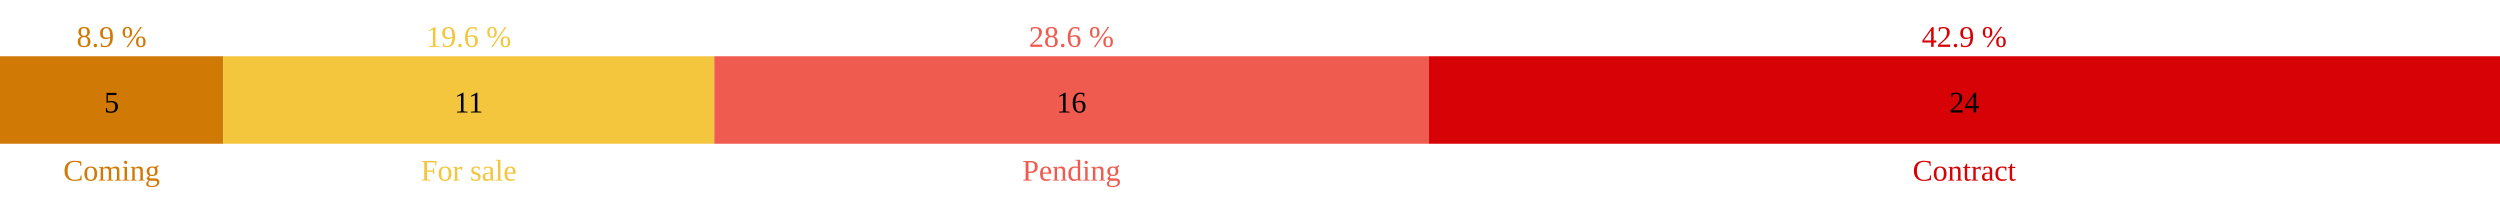
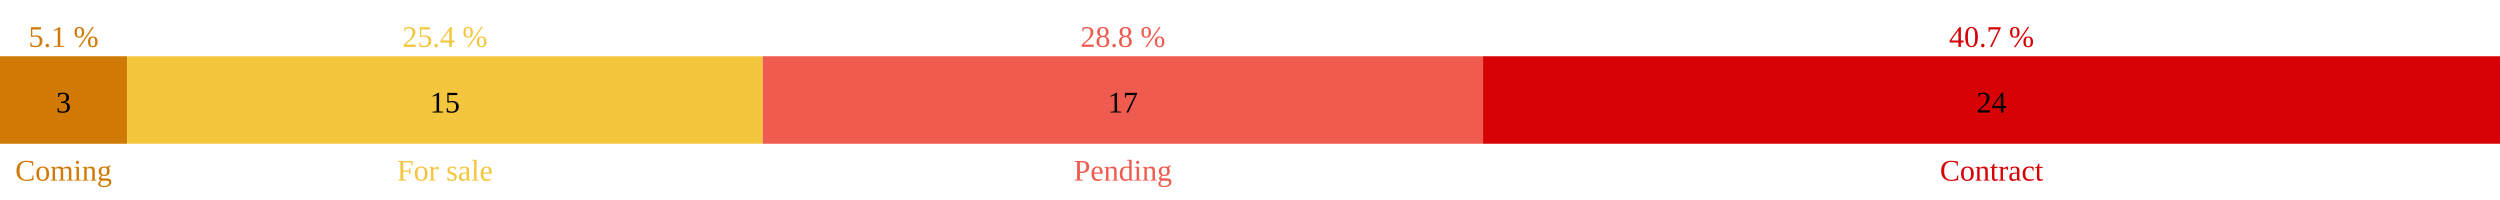
<svg xmlns="http://www.w3.org/2000/svg" width="1000" height="80">
-   <rect class="rect-stacked" x="0" y="22.5" height="35" width="89.286" style="fill: #d17905;" />
-   <rect class="rect-stacked" x="89.286" y="22.5" height="35" width="196.429" style="fill: #f4c63d;" />
-   <rect class="rect-stacked" x="285.714" y="22.5" height="35" width="285.714" style="fill: #f05b4f;" />
-   <rect class="rect-stacked" x="571.429" y="22.5" height="35" width="428.571" style="fill: #d70206;" />
-   <text class="text-value" text-anchor="middle" x="44.643" y="45">5</text>
-   <text class="text-value" text-anchor="middle" x="187.5" y="45">11</text>
-   <text class="text-value" text-anchor="middle" x="428.571" y="45">16</text>
-   <text class="text-value" text-anchor="middle" x="785.714" y="45">24</text>
-   <text class="text-percent" text-anchor="middle" x="44.643" y="18.75" style="fill: #d17905;">8.9 %</text>
-   <text class="text-percent" text-anchor="middle" x="187.5" y="18.75" style="fill: #f4c63d;">19.6 %</text>
-   <text class="text-percent" text-anchor="middle" x="428.571" y="18.75" style="fill: #f05b4f;">28.6 %</text>
-   <text class="text-percent" text-anchor="middle" x="785.714" y="18.75" style="fill: #d70206;">42.9 %</text>
-   <text class="text-label" text-anchor="middle" x="44.643" y="72.25" style="fill: #d17905;">Coming</text>
-   <text class="text-label" text-anchor="middle" x="187.5" y="72.25" style="fill: #f4c63d;">For sale</text>
-   <text class="text-label" text-anchor="middle" x="428.571" y="72.25" style="fill: #f05b4f;">Pending</text>
-   <text class="text-label" text-anchor="middle" x="785.714" y="72.25" style="fill: #d70206;">Contract</text>
+   <rect class="rect-stacked" x="0" y="22.5" height="35" width="50.847" style="fill: #d17905;" />
+   <rect class="rect-stacked" x="50.847" y="22.5" height="35" width="254.237" style="fill: #f4c63d;" />
+   <rect class="rect-stacked" x="305.085" y="22.5" height="35" width="288.136" style="fill: #f05b4f;" />
+   <rect class="rect-stacked" x="593.22" y="22.5" height="35" width="406.78" style="fill: #d70206;" />
+   <text class="text-value" text-anchor="middle" x="25.424" y="45">3</text>
+   <text class="text-value" text-anchor="middle" x="177.966" y="45">15</text>
+   <text class="text-value" text-anchor="middle" x="449.153" y="45">17</text>
+   <text class="text-value" text-anchor="middle" x="796.61" y="45">24</text>
+   <text class="text-percent" text-anchor="middle" x="25.424" y="18.75" style="fill: #d17905;">5.1 %</text>
+   <text class="text-percent" text-anchor="middle" x="177.966" y="18.75" style="fill: #f4c63d;">25.4 %</text>
+   <text class="text-percent" text-anchor="middle" x="449.153" y="18.75" style="fill: #f05b4f;">28.8 %</text>
+   <text class="text-percent" text-anchor="middle" x="796.61" y="18.75" style="fill: #d70206;">40.7 %</text>
+   <text class="text-label" text-anchor="middle" x="25.424" y="72.25" style="fill: #d17905;">Coming</text>
+   <text class="text-label" text-anchor="middle" x="177.966" y="72.25" style="fill: #f4c63d;">For sale</text>
+   <text class="text-label" text-anchor="middle" x="449.153" y="72.25" style="fill: #f05b4f;">Pending</text>
+   <text class="text-label" text-anchor="middle" x="796.61" y="72.25" style="fill: #d70206;">Contract</text>
</svg>
